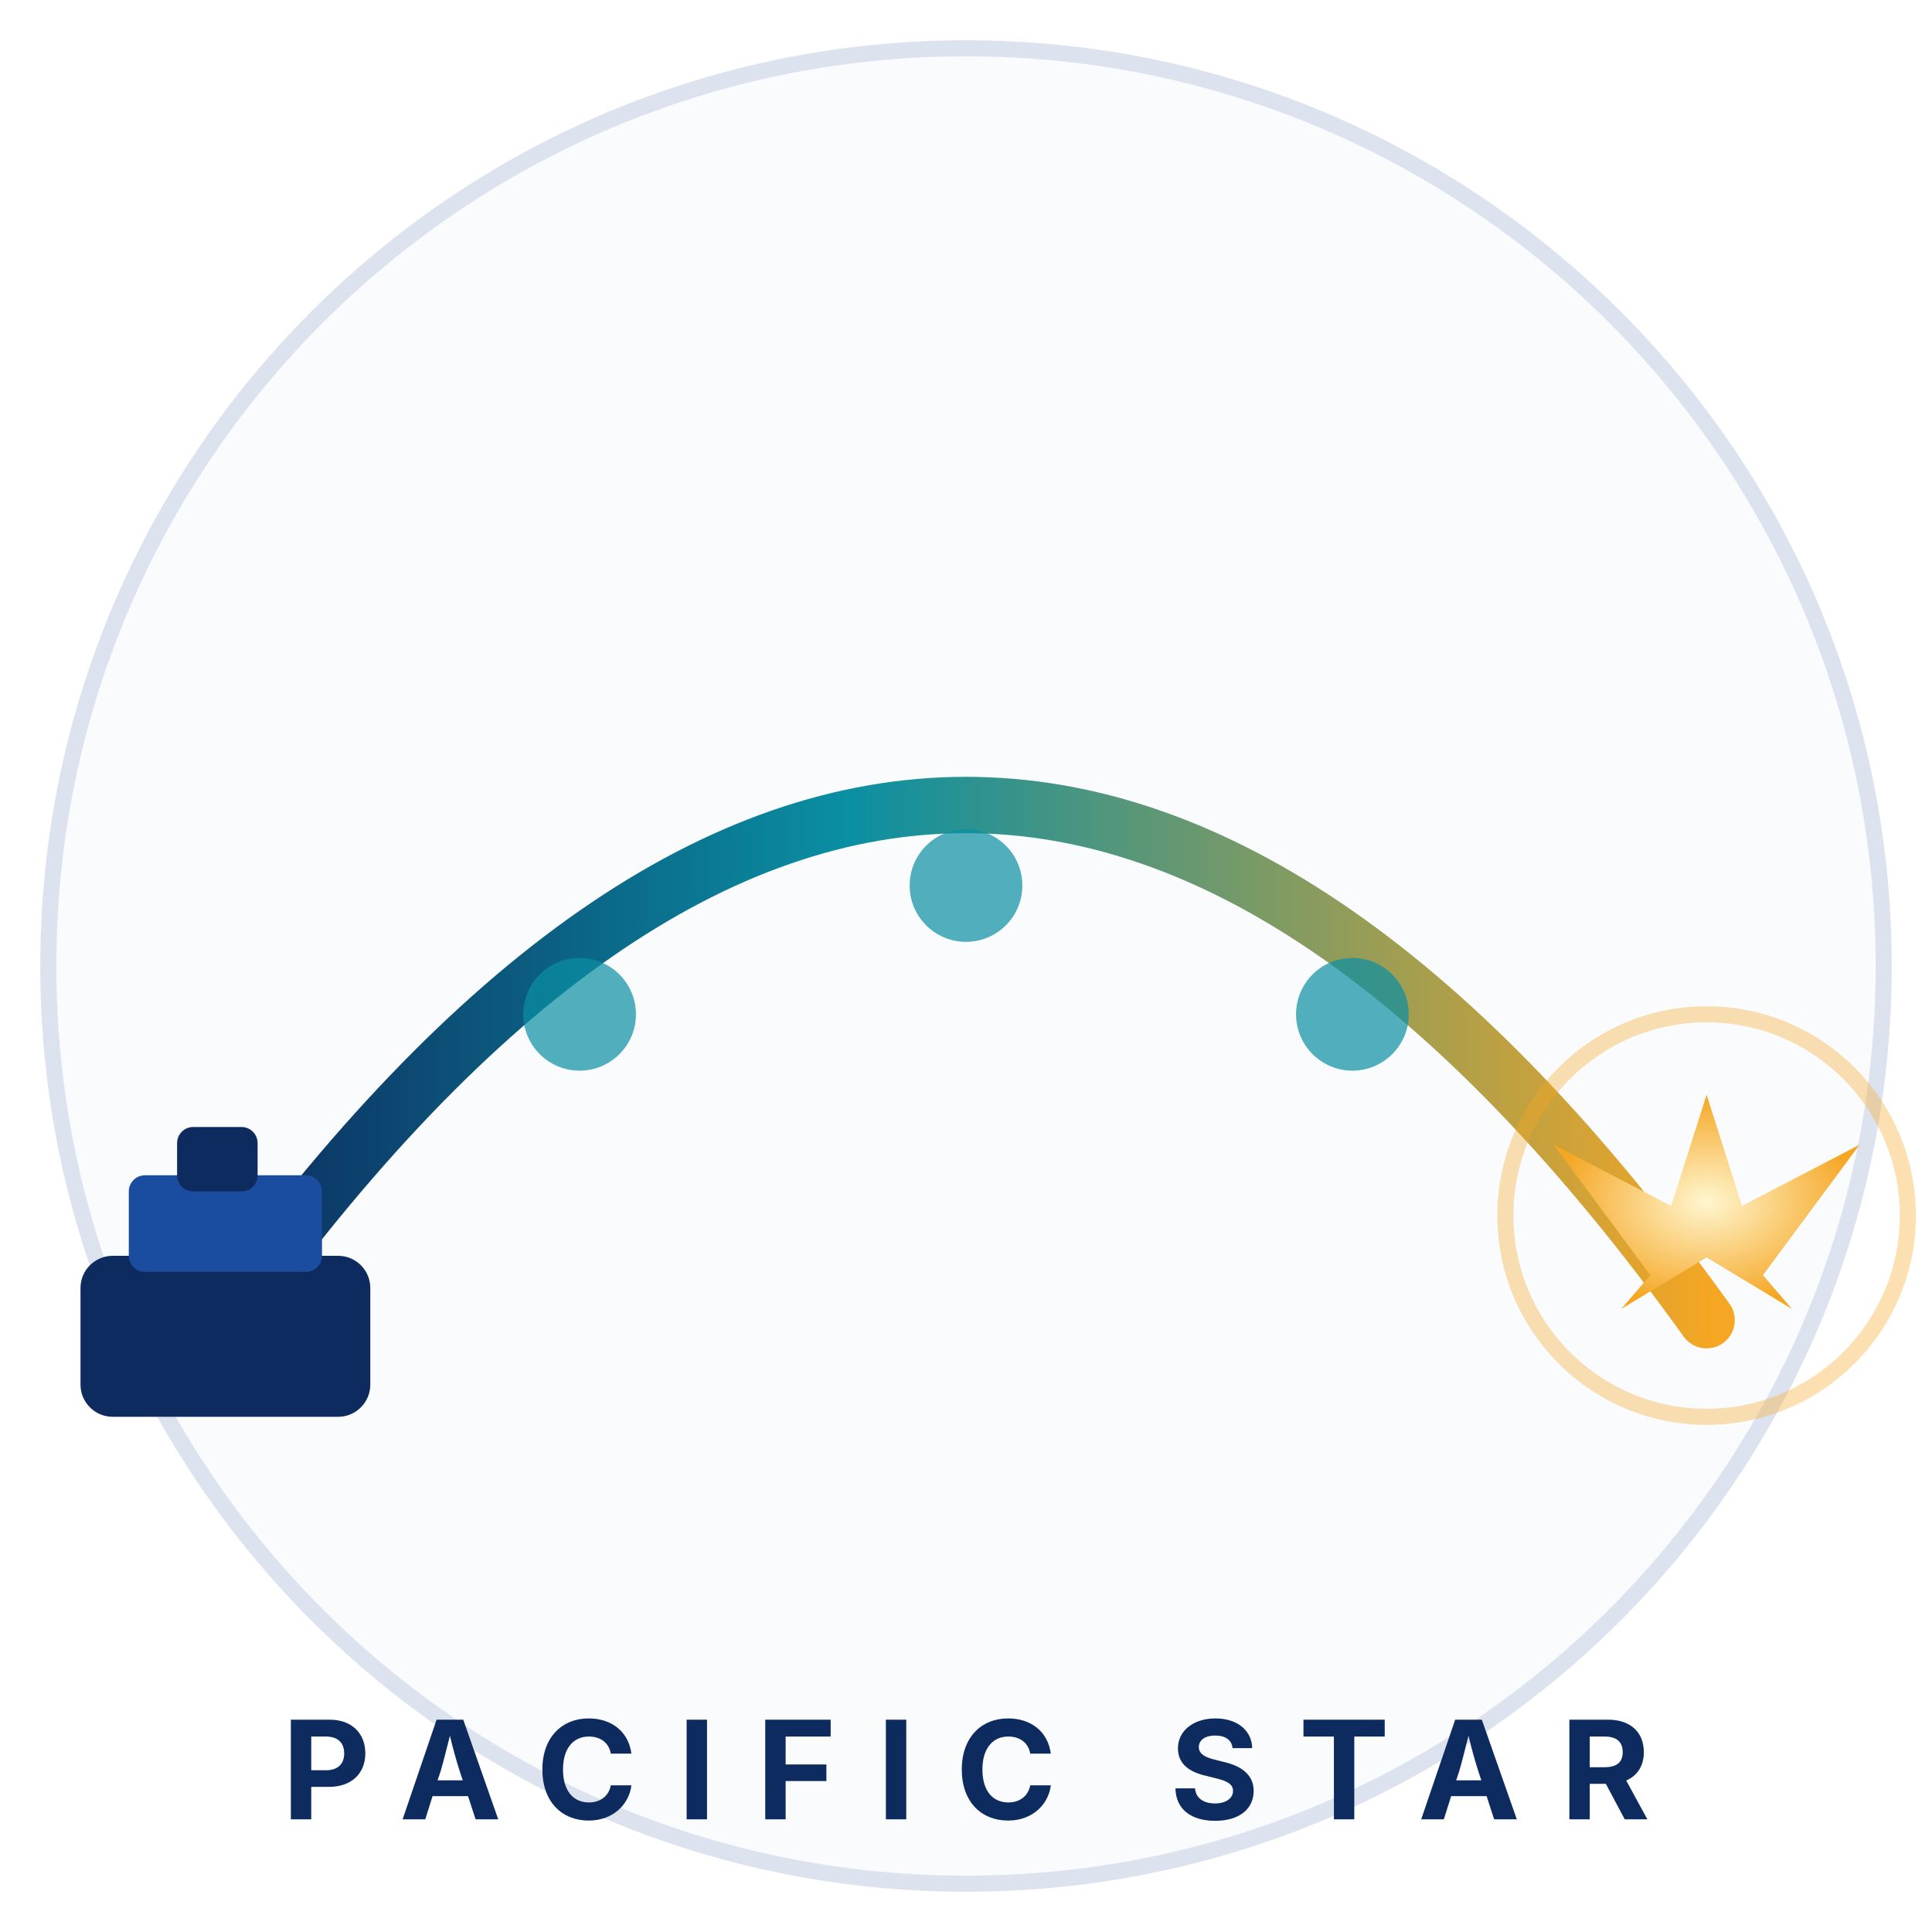
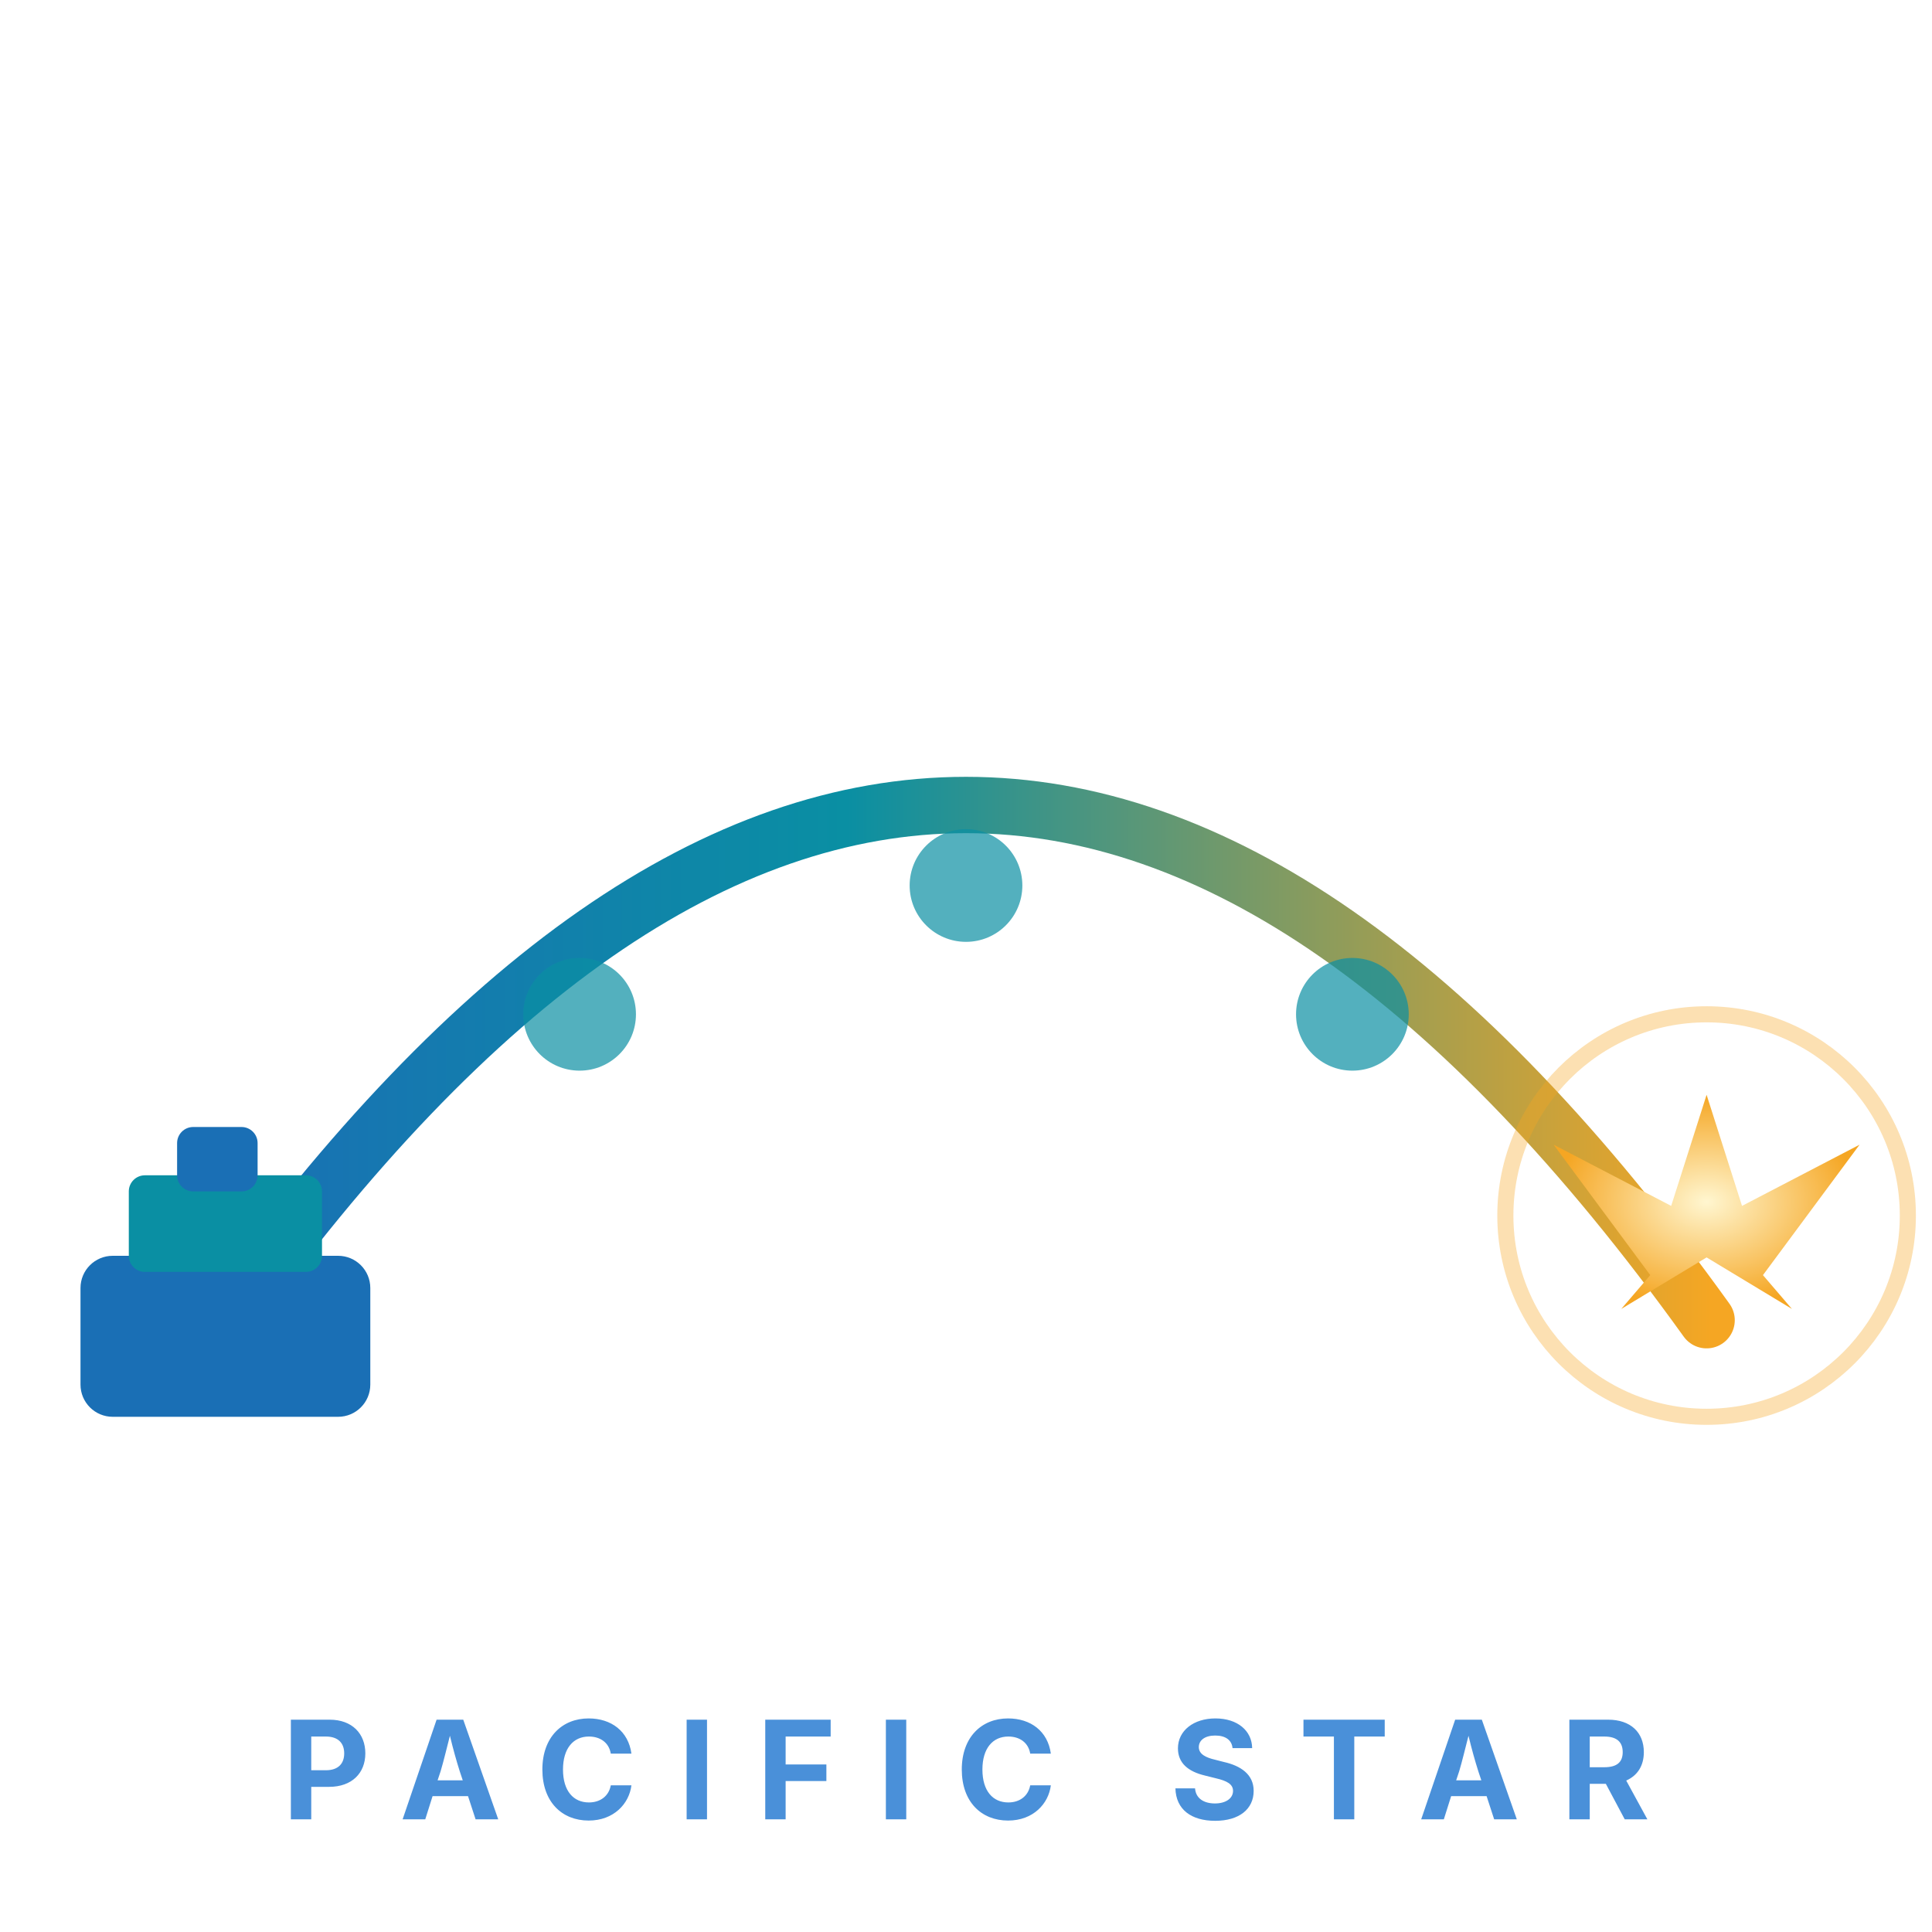
<svg xmlns="http://www.w3.org/2000/svg" viewBox="0 0 120 120" role="img" aria-label="Pacific Star — Маршрут">
  <defs>
    <linearGradient id="b-route" x1="0%" y1="0%" x2="100%" y2="0%">
-       <stop offset="0%" stop-color="#0d2b5e" />
+       <stop offset="0%" stop-color="#1a6fb5" />
      <stop offset="42%" stop-color="#0a8fa3" />
      <stop offset="100%" stop-color="#f5a623" />
    </linearGradient>
    <radialGradient id="b-star-g" cx="50%" cy="50%" r="50%">
      <stop offset="0%" stop-color="#fff6d0" />
      <stop offset="100%" stop-color="#f5a623" />
    </radialGradient>
  </defs>
-   <circle cx="60" cy="60" r="57" fill="#f4f7fc" opacity="0.55" />
-   <circle cx="60" cy="60" r="57" fill="none" stroke="#dde3ee" stroke-width="1" />
  <path d="M14,82 Q60,18 106,82" fill="none" stroke="url(#b-route)" stroke-width="3.5" stroke-linecap="round" />
  <circle cx="36" cy="63" r="3.5" fill="#0a8fa3" opacity="0.70" />
  <circle cx="60" cy="55" r="3.5" fill="#0a8fa3" opacity="0.70" />
  <circle cx="84" cy="63" r="3.5" fill="#0a8fa3" opacity="0.70" />
-   <rect x="5" y="78" width="18" height="10" rx="2" fill="#0d2b5e" />
-   <rect x="8" y="73" width="12" height="6" rx="1" fill="#1a4da0" />
-   <rect x="11" y="70" width="5" height="4" rx="1" fill="#0d2b5e" />
+   <rect x="5" y="78" width="18" height="10" rx="2" fill="#1a6fb5" />
+   <rect x="8" y="73" width="12" height="6" rx="1" fill="#0a8fa3" />
+   <rect x="11" y="70" width="5" height="4" rx="1" fill="#1a6fb5" />
  <path fill="url(#b-star-g)" d="M106,68        L108.2,74.9  L115.5,71.1  L109.5,79.2        L111.3,81.3  L106,78.1        L100.7,81.3  L102.5,79.2        L96.5,71.1   L103.8,74.9        Z" />
  <circle cx="106" cy="75.5" r="12.5" fill="none" stroke="#f5a623" stroke-width="1" opacity="0.35" />
-   <text x="60" y="113" font-family="Inter,'Helvetica Neue',Arial,sans-serif" font-size="8.5" font-weight="700" fill="#0d2b5e" text-anchor="middle" letter-spacing="2.5">
+   <text x="60" y="113" font-family="Inter,'Helvetica Neue',Arial,sans-serif" font-size="8.5" font-weight="700" fill="#4a90d9" text-anchor="middle" letter-spacing="2.5">
    PACIFIC STAR
  </text>
</svg>
